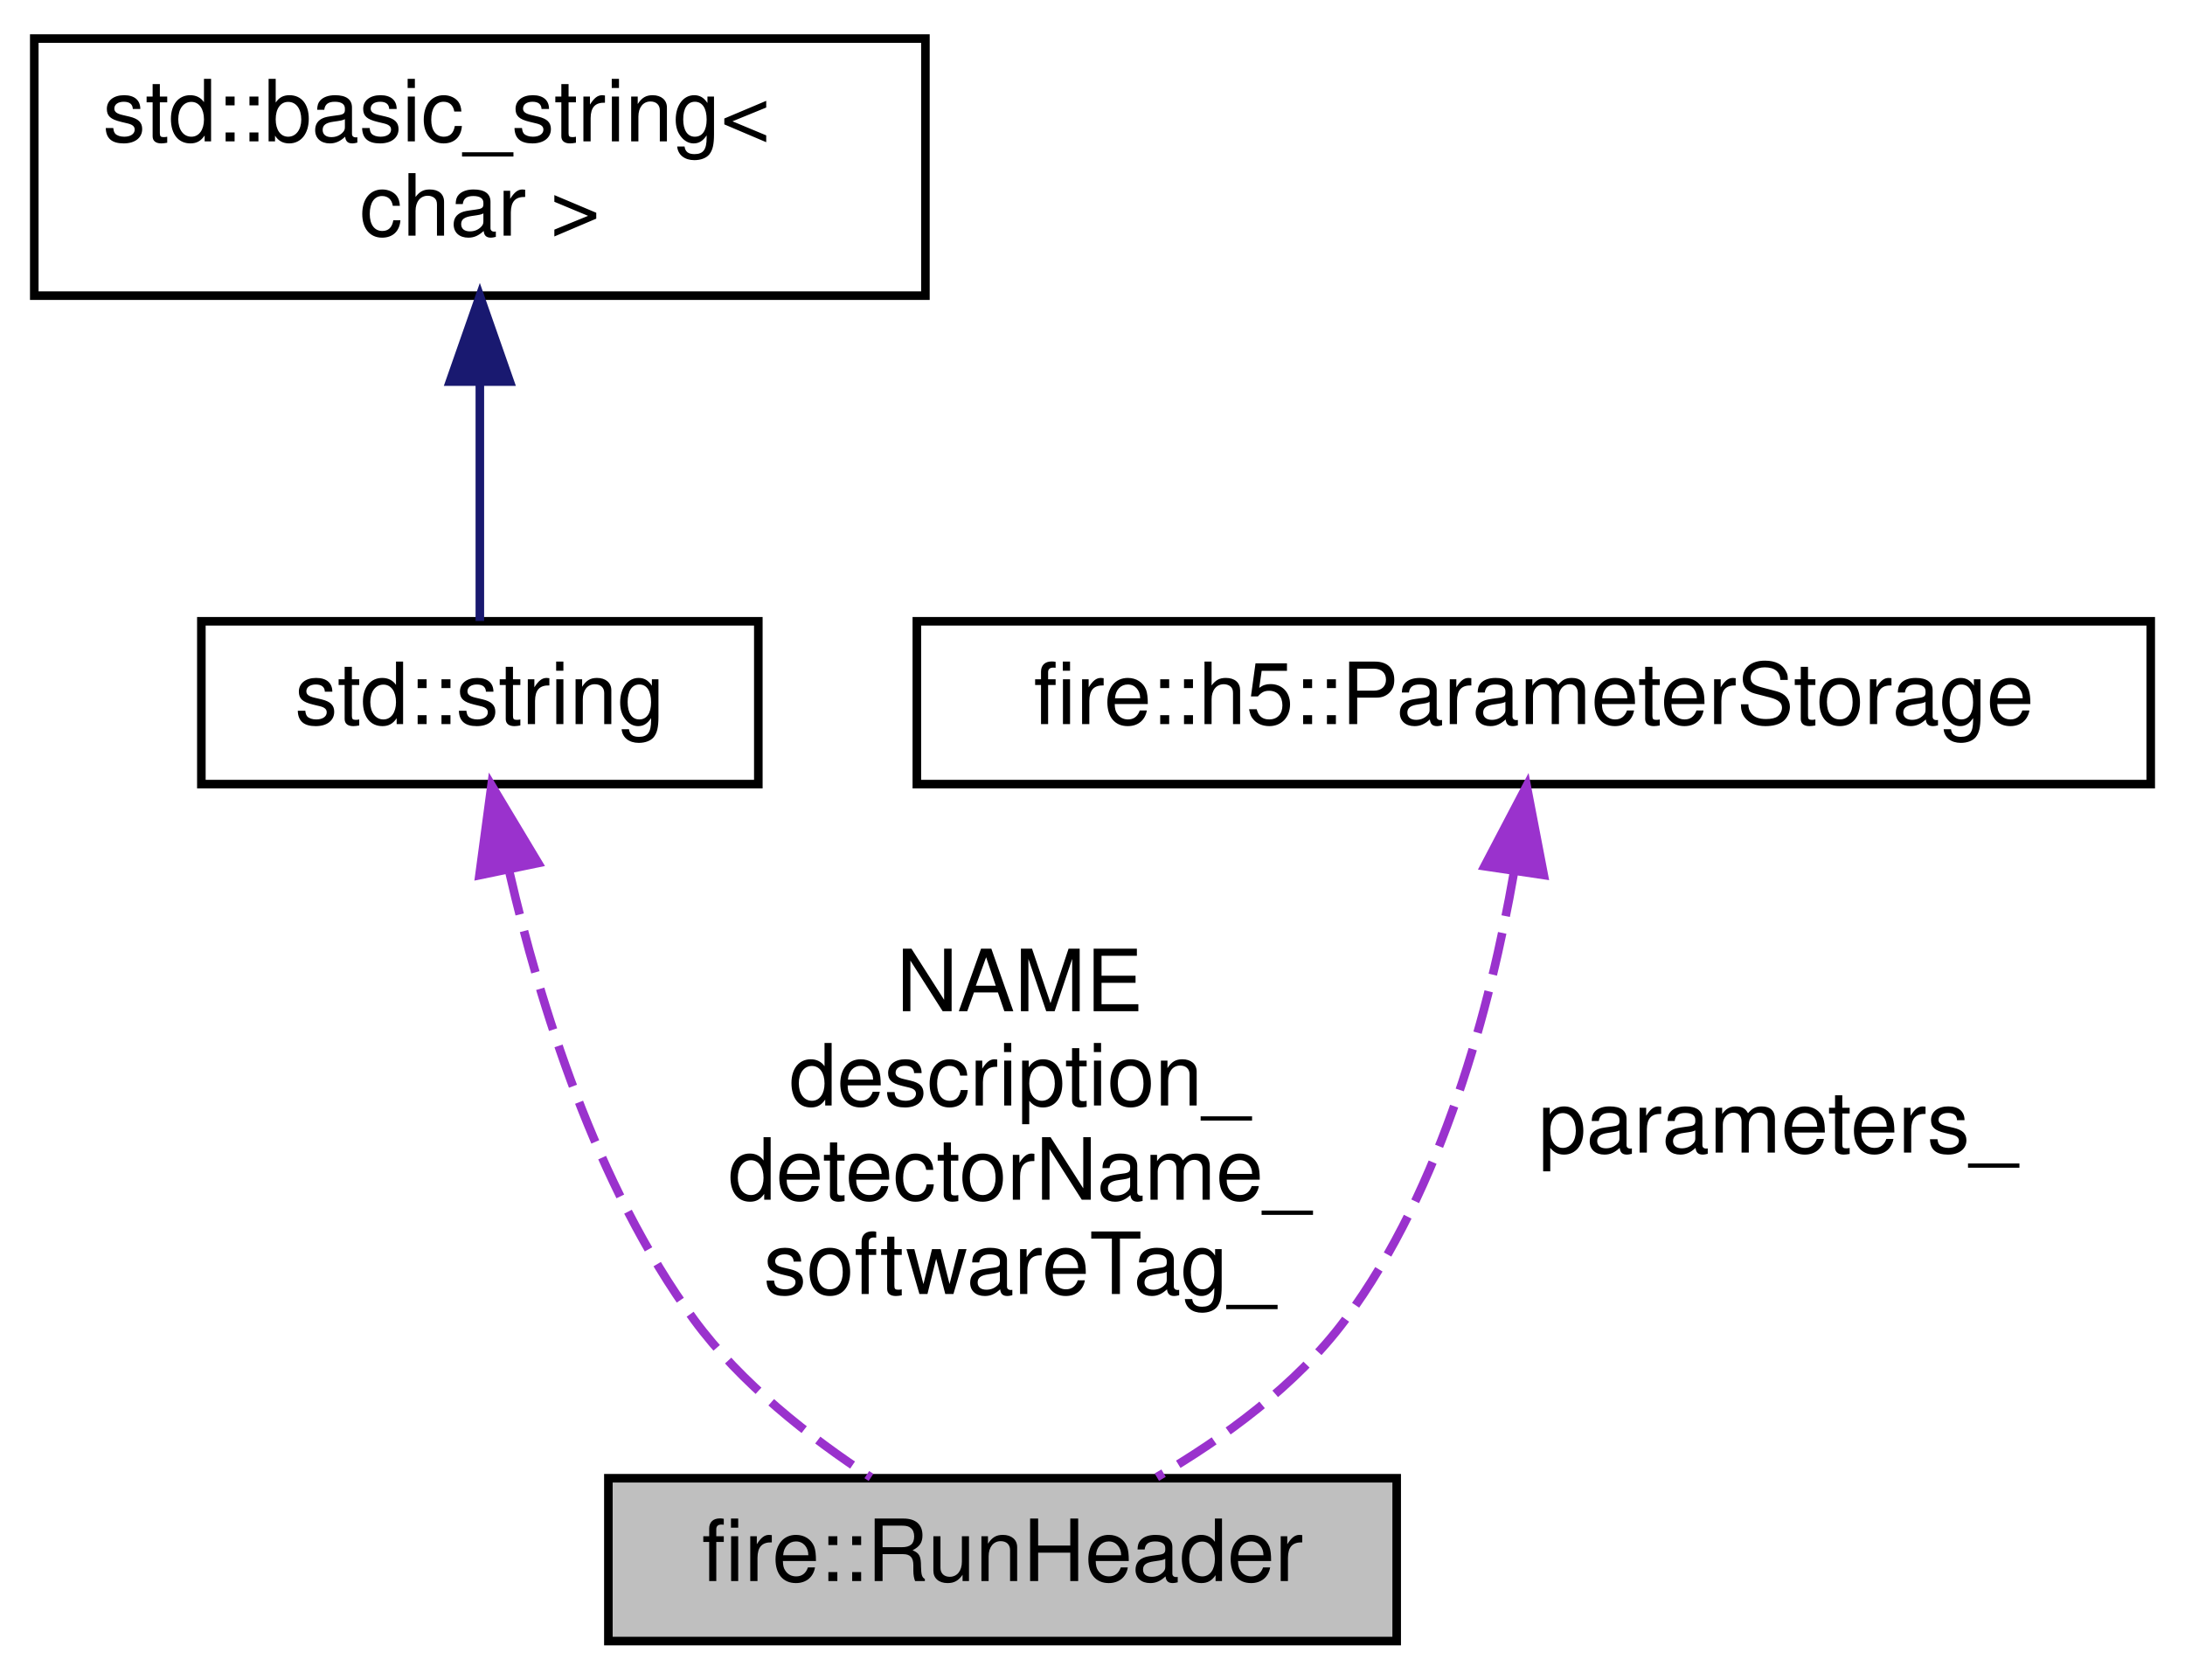
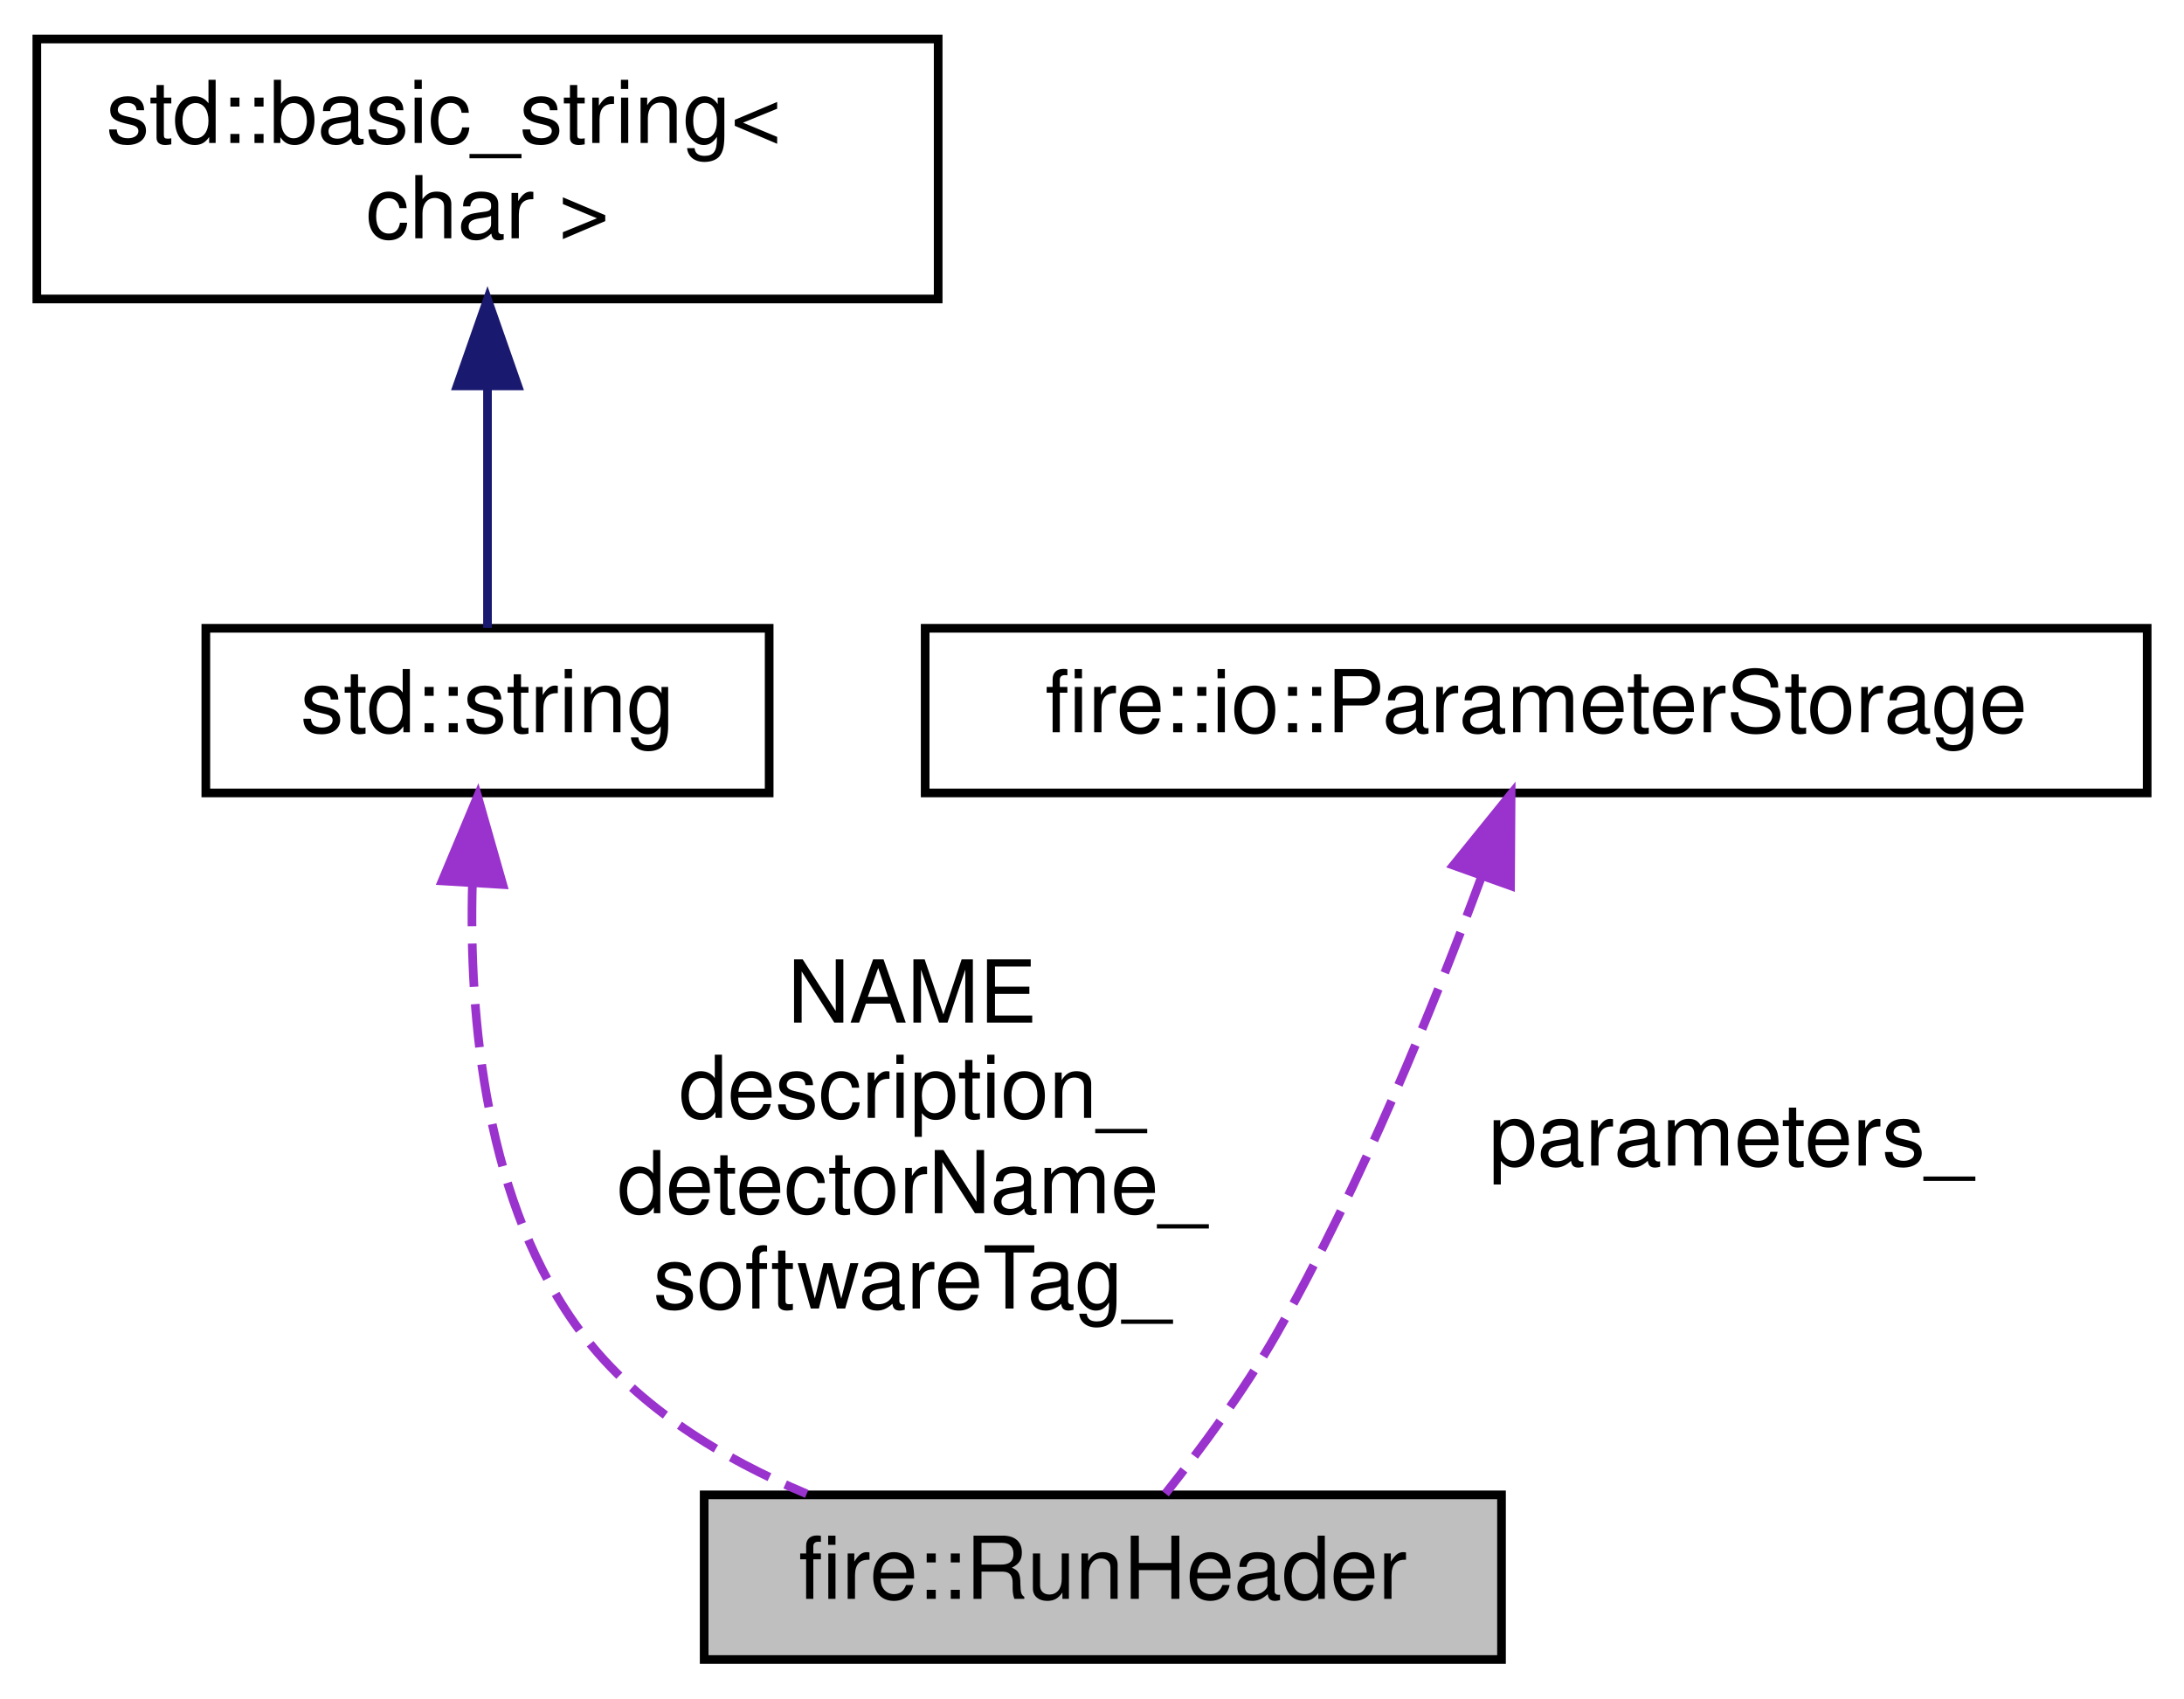
- <svg xmlns="http://www.w3.org/2000/svg" xmlns:xlink="http://www.w3.org/1999/xlink" width="255pt" height="196pt" viewBox="0.00 0.00 255.00 196.00">
+ <svg xmlns="http://www.w3.org/2000/svg" xmlns:xlink="http://www.w3.org/1999/xlink" width="252pt" height="196pt" viewBox="0.00 0.00 251.50 196.00">
  <g id="graph0" class="graph" transform="scale(1 1) rotate(0) translate(4 192)">
    <g id="node1" class="node">
      <g id="a_node1">
        <a xlink:title="Container for run parameters.">
-           <polygon fill="#bfbfbf" stroke="black" points="67,-0.5 67,-19.5 159,-19.5 159,-0.5 67,-0.5" />
-           <text text-anchor="middle" x="113" y="-7.5" font-family="Helvetica,sans-Serif" font-size="10.00">fire::RunHeader</text>
+           <polygon fill="#bfbfbf" stroke="black" points="77,-0.5 77,-19.5 169,-19.5 169,-0.5 77,-0.5" />
+           <text text-anchor="middle" x="123" y="-7.5" font-family="Helvetica,sans-Serif" font-size="10.00">fire::RunHeader</text>
        </a>
      </g>
    </g>
    <g id="node2" class="node">
      <g id="a_node2">
        <a target="_parent" xlink:href="http://en.cppreference.com/w/cpp/string/basic_string.html" xlink:title=" ">
          <polygon fill="none" stroke="black" points="19.5,-100.5 19.5,-119.5 84.5,-119.5 84.5,-100.5 19.5,-100.5" />
          <text text-anchor="middle" x="52" y="-107.5" font-family="Helvetica,sans-Serif" font-size="10.00">std::string</text>
        </a>
      </g>
    </g>
    <g id="edge1" class="edge">
-       <path fill="none" stroke="#9a32cd" stroke-dasharray="5,2" d="M55.47,-90.15C58.97,-74.95 65.54,-53.62 77,-38 82.45,-30.57 90.53,-24.25 97.65,-19.6" />
-       <polygon fill="#9a32cd" stroke="#9a32cd" points="51.95,-89.87 53.36,-100.37 58.81,-91.29 51.95,-89.87" />
-       <text text-anchor="middle" x="115" y="-74" font-family="Helvetica,sans-Serif" font-size="10.00"> NAME</text>
-       <text text-anchor="middle" x="115" y="-63" font-family="Helvetica,sans-Serif" font-size="10.00">description_</text>
-       <text text-anchor="middle" x="115" y="-52" font-family="Helvetica,sans-Serif" font-size="10.00">detectorName_</text>
-       <text text-anchor="middle" x="115" y="-41" font-family="Helvetica,sans-Serif" font-size="10.00">softwareTag_</text>
+       <path fill="none" stroke="#9a32cd" stroke-dasharray="5,2" d="M50.26,-90.12C49.84,-74.61 51.69,-52.85 63,-38 69.44,-29.55 79.11,-23.67 88.83,-19.62" />
+       <polygon fill="#9a32cd" stroke="#9a32cd" points="46.77,-90.35 50.86,-100.12 53.76,-89.93 46.77,-90.35" />
+       <text text-anchor="middle" x="101" y="-74" font-family="Helvetica,sans-Serif" font-size="10.00"> NAME</text>
+       <text text-anchor="middle" x="101" y="-63" font-family="Helvetica,sans-Serif" font-size="10.00">description_</text>
+       <text text-anchor="middle" x="101" y="-52" font-family="Helvetica,sans-Serif" font-size="10.00">detectorName_</text>
+       <text text-anchor="middle" x="101" y="-41" font-family="Helvetica,sans-Serif" font-size="10.00">softwareTag_</text>
    </g>
    <g id="node3" class="node">
      <g id="a_node3">
        <a target="_parent" xlink:href="http://en.cppreference.com/w/cpp/string/basic_string.html" xlink:title=" ">
          <polygon fill="none" stroke="black" points="0,-157.5 0,-187.5 104,-187.5 104,-157.5 0,-157.5" />
          <text text-anchor="start" x="8" y="-175.5" font-family="Helvetica,sans-Serif" font-size="10.00">std::basic_string&lt;</text>
          <text text-anchor="middle" x="52" y="-164.5" font-family="Helvetica,sans-Serif" font-size="10.00"> char &gt;</text>
        </a>
      </g>
    </g>
    <g id="edge2" class="edge">
      <path fill="none" stroke="midnightblue" d="M52,-147.35C52,-137.51 52,-126.78 52,-119.54" />
      <polygon fill="midnightblue" stroke="midnightblue" points="48.5,-147.47 52,-157.47 55.5,-147.47 48.5,-147.47" />
    </g>
    <g id="node4" class="node">
      <g id="a_node4">
-         <a xlink:href="classfire_1_1h5_1_1ParameterStorage.html" target="_top" xlink:title="Provides dynamic parameter storage by interfacing between a map to variants storing parameters and a ...">
-           <polygon fill="none" stroke="black" points="103,-100.5 103,-119.5 247,-119.5 247,-100.5 103,-100.5" />
-           <text text-anchor="middle" x="175" y="-107.5" font-family="Helvetica,sans-Serif" font-size="10.00">fire::h5::ParameterStorage</text>
+         <a xlink:href="classfire_1_1io_1_1ParameterStorage.html" target="_top" xlink:title="Provides dynamic parameter storage by interfacing between a map to variants storing parameters and a ...">
+           <polygon fill="none" stroke="black" points="102.5,-100.5 102.5,-119.5 243.5,-119.5 243.5,-100.5 102.5,-100.5" />
+           <text text-anchor="middle" x="173" y="-107.5" font-family="Helvetica,sans-Serif" font-size="10.00">fire::io::ParameterStorage</text>
        </a>
      </g>
    </g>
    <g id="edge3" class="edge">
-       <path fill="none" stroke="#9a32cd" stroke-dasharray="5,2" d="M172.65,-90.01C169.98,-74.73 164.4,-53.36 153,-38 147.31,-30.33 138.75,-24.14 131.01,-19.63" />
-       <polygon fill="#9a32cd" stroke="#9a32cd" points="169.25,-90.92 174.17,-100.3 176.17,-89.89 169.25,-90.92" />
-       <text text-anchor="middle" x="203.5" y="-57.5" font-family="Helvetica,sans-Serif" font-size="10.00"> parameters_</text>
+       <path fill="none" stroke="#9a32cd" stroke-dasharray="5,2" d="M166.74,-90.95C161.32,-76.26 152.82,-55.21 143,-38 139.3,-31.52 134.3,-24.77 130.22,-19.64" />
+       <polygon fill="#9a32cd" stroke="#9a32cd" points="163.45,-92.15 170.11,-100.38 170.04,-89.79 163.45,-92.15" />
+       <text text-anchor="middle" x="195.5" y="-57.5" font-family="Helvetica,sans-Serif" font-size="10.00"> parameters_</text>
    </g>
  </g>
</svg>
